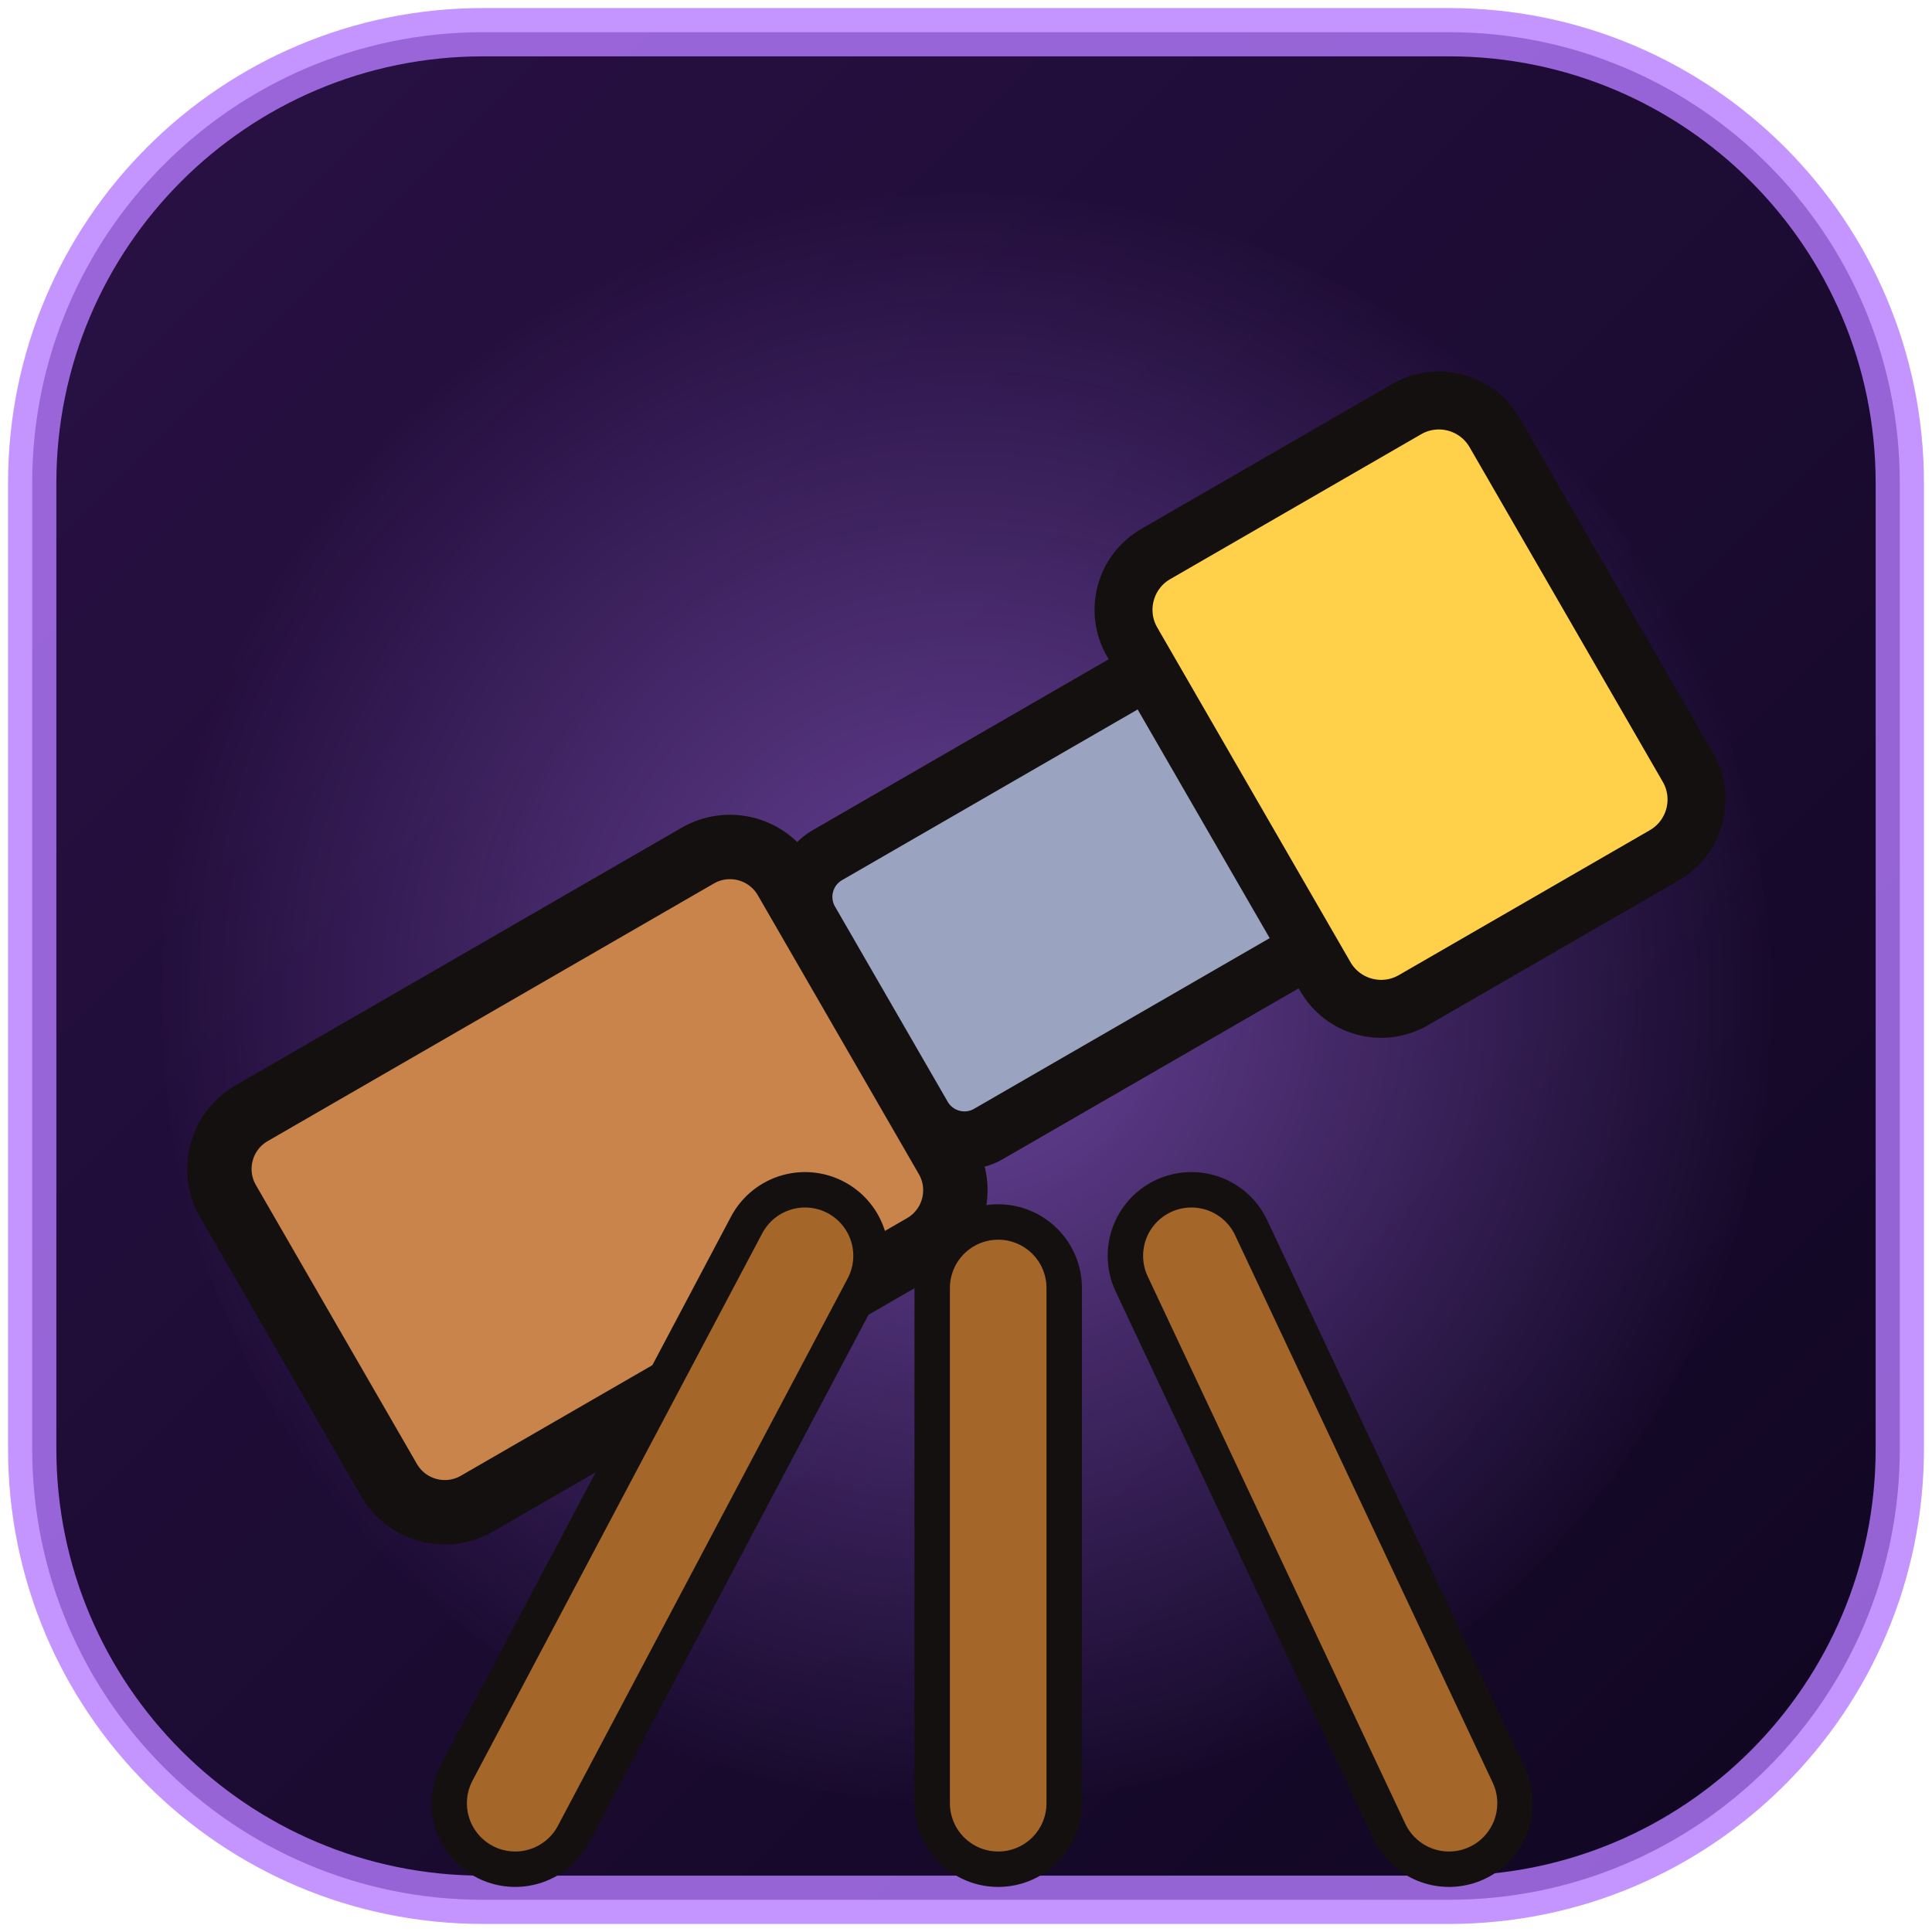
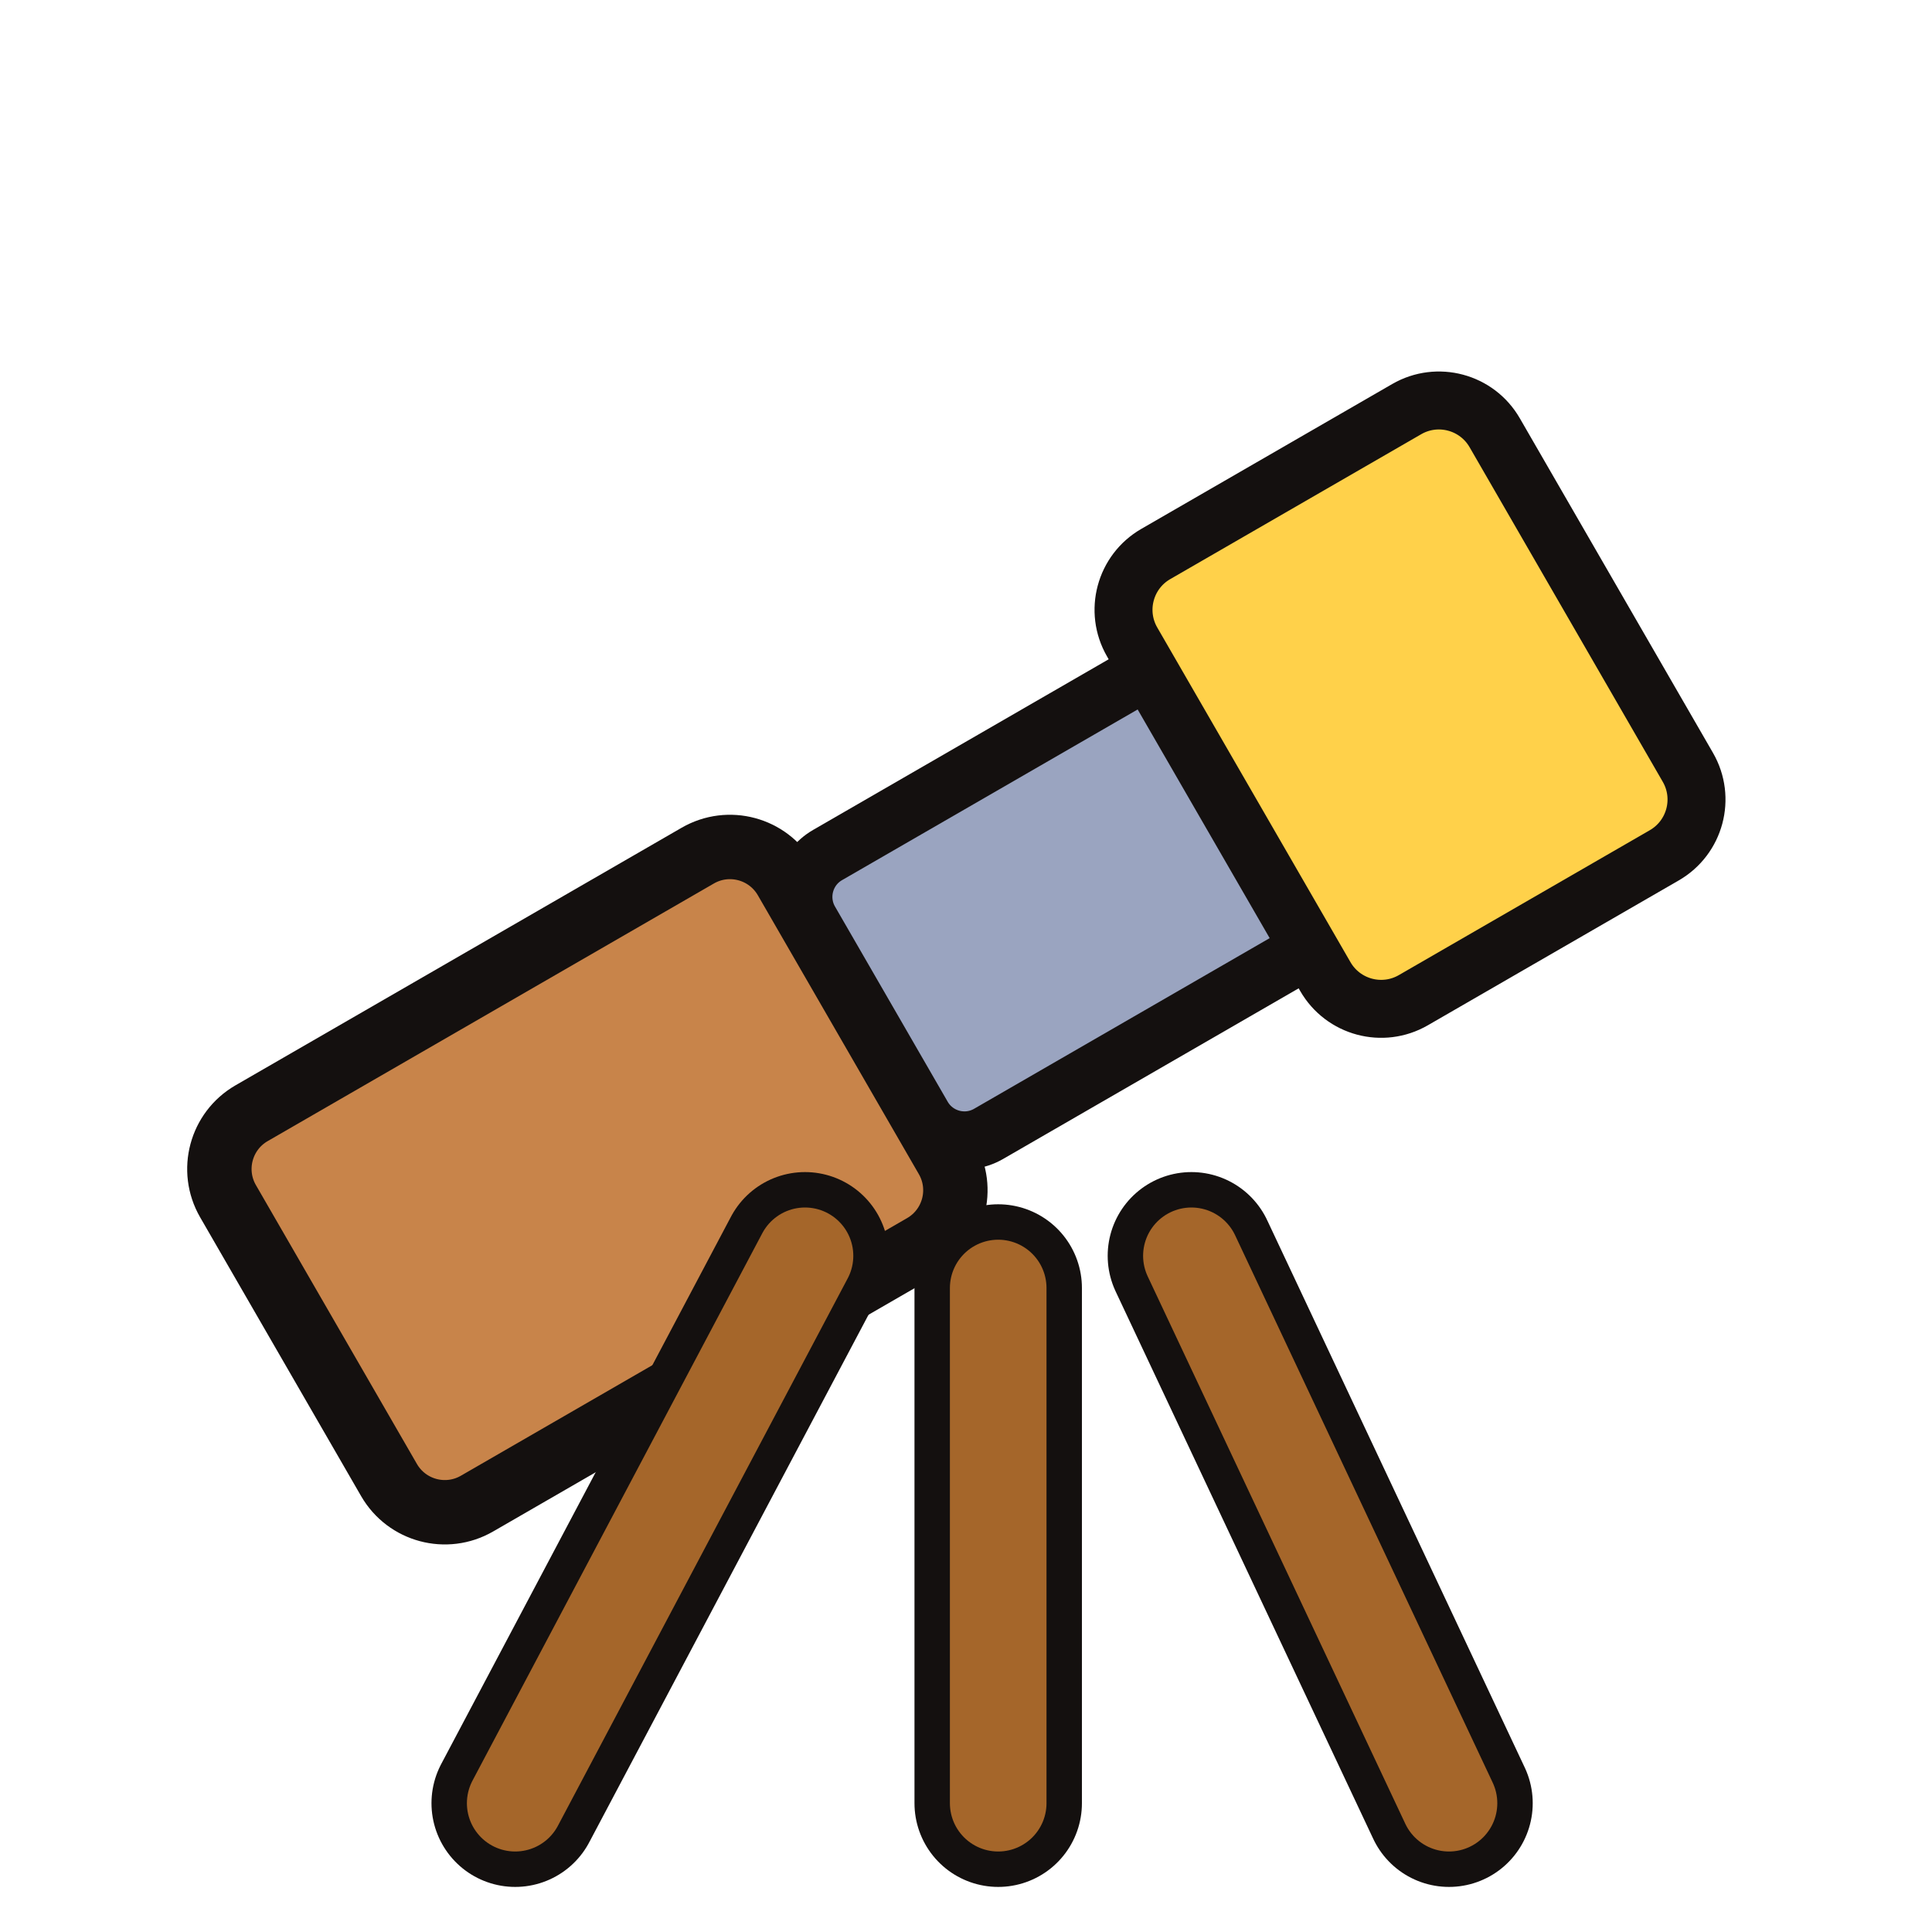
<svg xmlns="http://www.w3.org/2000/svg" viewBox="0 0 120 120">
  <defs>
    <linearGradient id="btelescope" x1="0" y1="0" x2="1" y2="1">
      <stop offset="0" stop-color="#2a1146" />
      <stop offset="1" stop-color="#0f0620" />
    </linearGradient>
    <radialGradient id="gtelescope" cx=".5" cy=".5" r=".5">
      <stop offset="0" stop-color="#b57bff" stop-opacity=".5" />
      <stop offset="1" stop-color="#b57bff" stop-opacity="0" />
    </radialGradient>
  </defs>
-   <rect x="2" y="2" width="116" height="116" rx="28" fill="url(#btelescope)" stroke="#b57bff" stroke-opacity=".8" stroke-width="3" />
-   <circle cx="60" cy="62" r="50" fill="url(#gtelescope)" />
  <g transform="rotate(-30 60 62)">
    <rect x="14" y="46" width="40" height="28" rx="4" fill="#c8844a" stroke="#14100f" stroke-width="4" />
    <rect x="54" y="50" width="28" height="20" rx="3" fill="#9aa4c0" stroke="#14100f" stroke-width="3.6" />
    <rect x="80" y="44" width="26" height="32" rx="4" fill="#ffd14a" stroke="#14100f" stroke-width="3.6" />
  </g>
  <path d="M50 78 L32 112 M62 80 V112 M74 78 L90 112" fill="none" stroke="#14100f" stroke-width="10.4" stroke-linecap="round" stroke-linejoin="round" />
  <path d="M50 78 L32 112 M62 80 V112 M74 78 L90 112" fill="none" stroke="#a5662a" stroke-width="6" stroke-linecap="round" stroke-linejoin="round" />
</svg>
